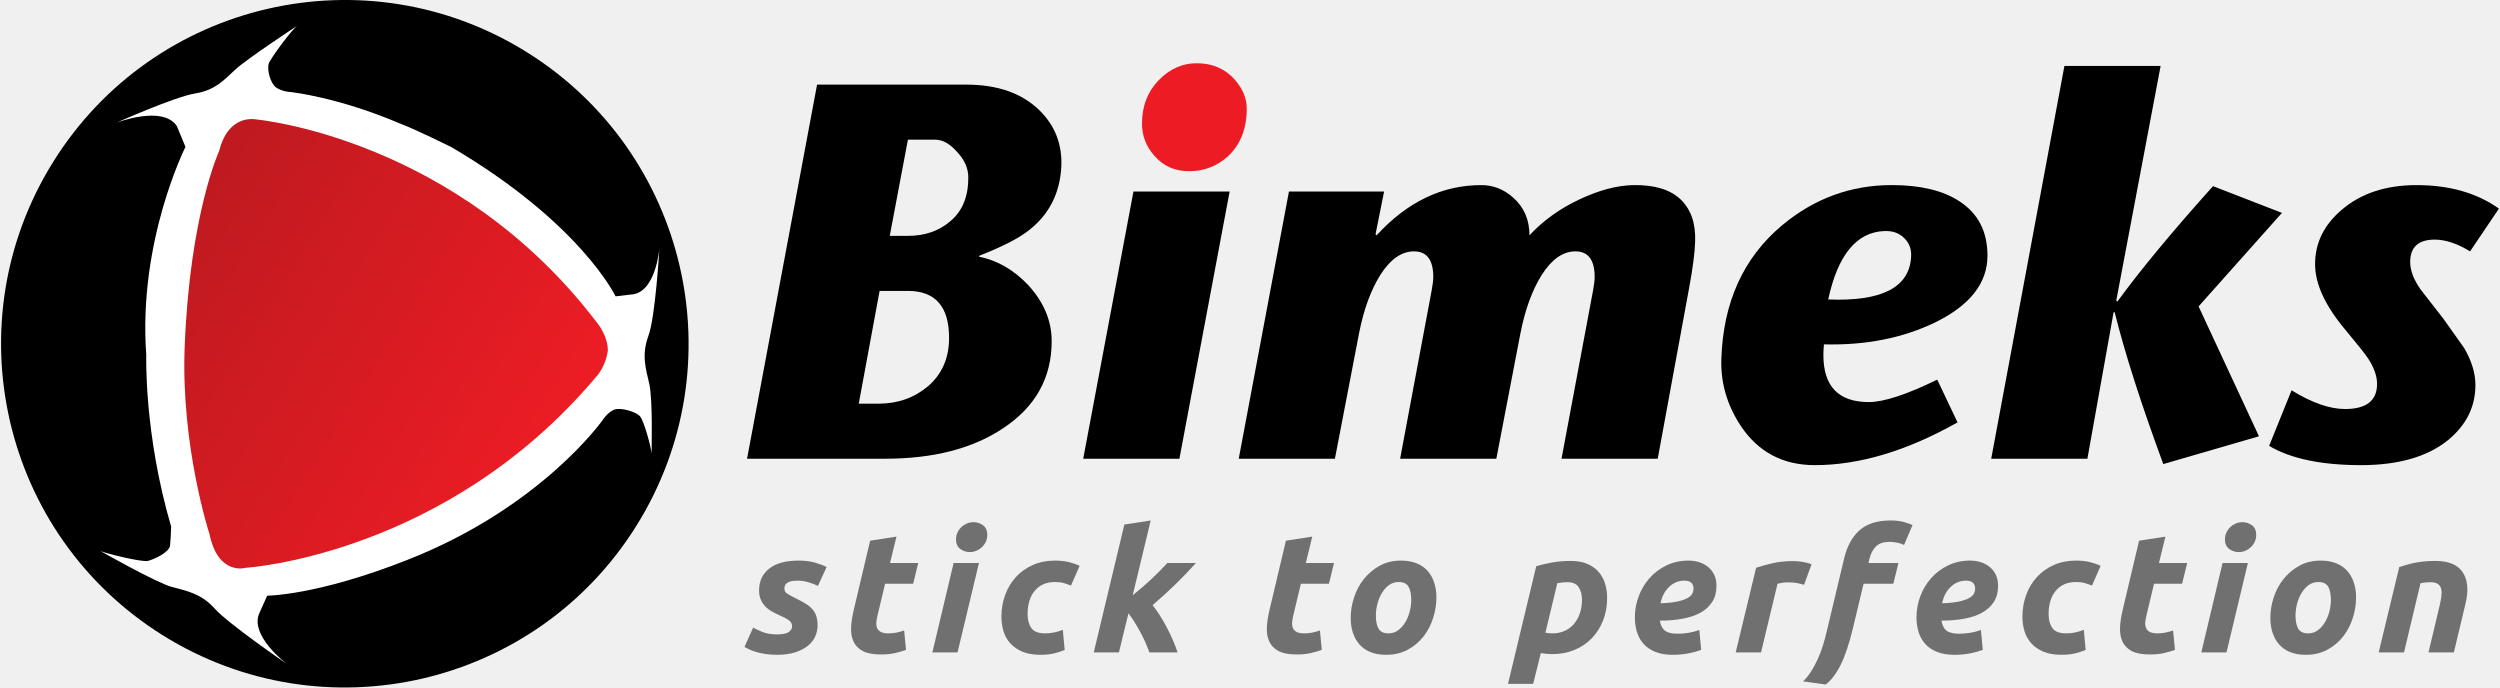
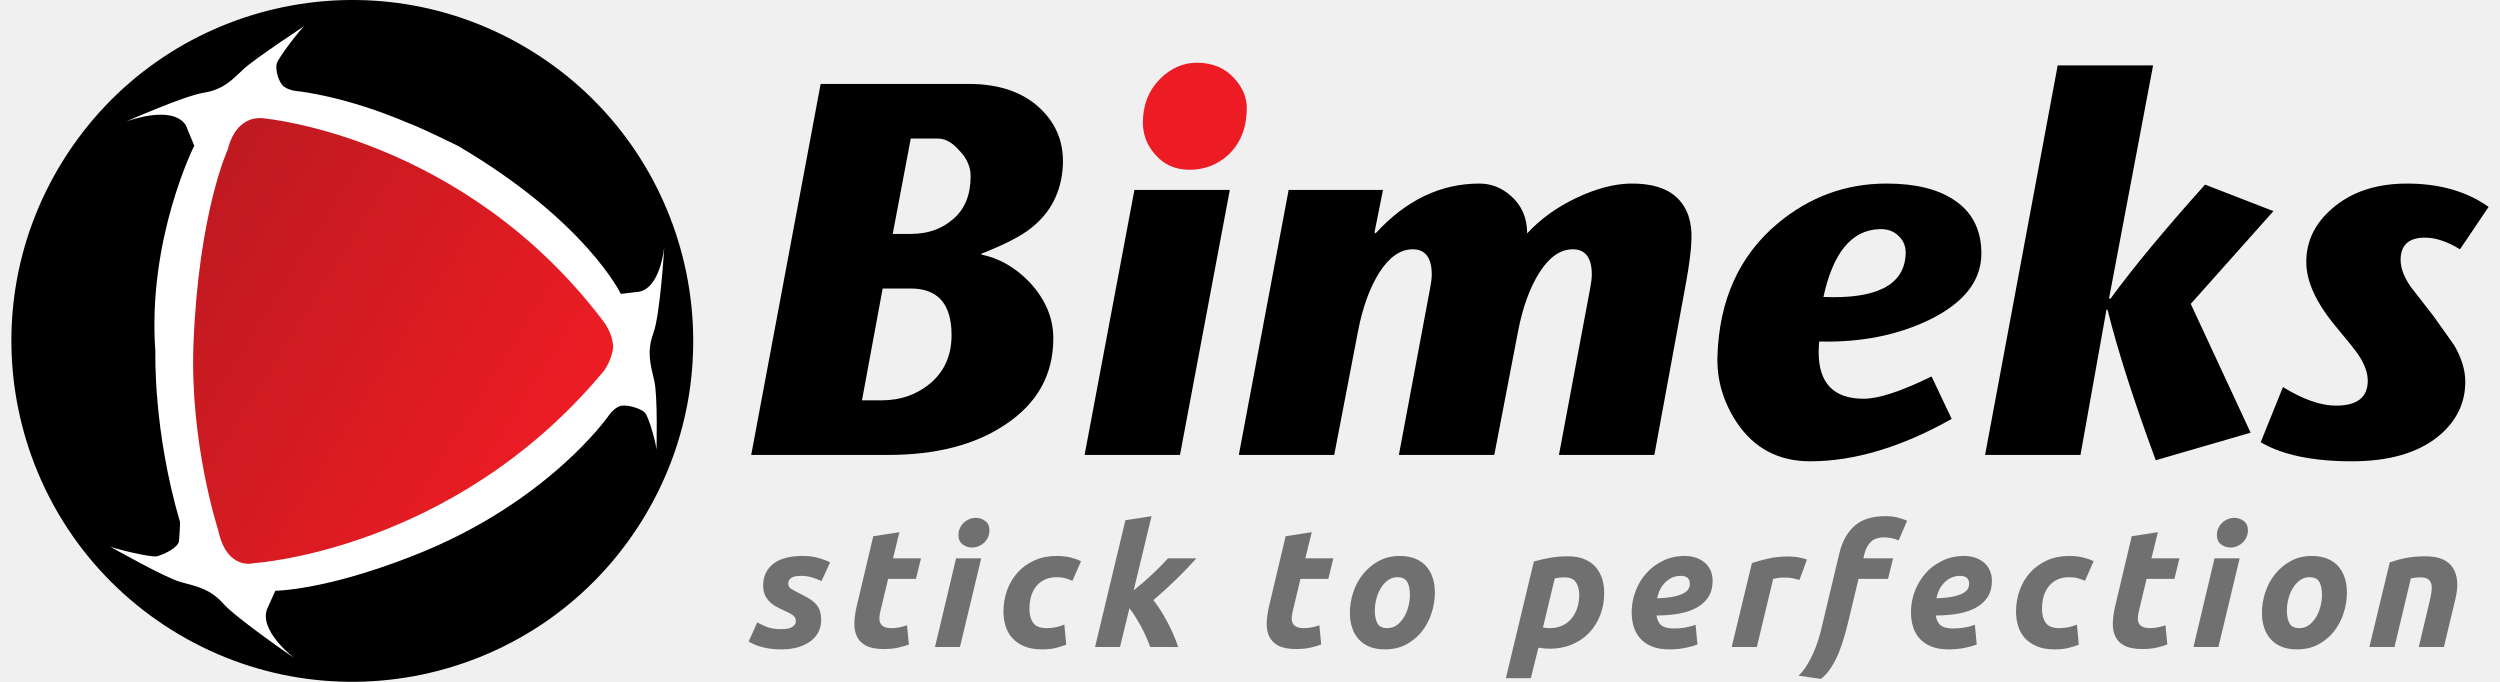
- <svg xmlns="http://www.w3.org/2000/svg" width="120" height="33" viewBox="0 0 172.129 62.753" preserveAspectRatio="xMidYMid" version="1.1" id="svg1">
+ <svg xmlns="http://www.w3.org/2000/svg" width="121" height="33" viewBox="0 0 172.129 62.753" preserveAspectRatio="xMidYMid" version="1.1" id="svg1">
  <defs id="defs1">
    <clipPath clipPathUnits="userSpaceOnUse" id="clipPath2">
      <path d="M 0,841.89 H 1190.551 V 0 H 0 Z" transform="translate(-291.8413,-488.7695)" id="path2" />
    </clipPath>
    <clipPath clipPathUnits="userSpaceOnUse" id="clipPath4">
      <path d="M 0,841.89 H 1190.551 V 0 H 0 Z" transform="translate(-294.0308,-516.8604)" id="path4" />
    </clipPath>
    <linearGradient x1="0" y1="0" x2="1" y2="0" gradientUnits="userSpaceOnUse" gradientTransform="matrix(97.21935,-60.74925,60.74925,97.21935,295.6367,598.2212)" spreadMethod="pad" id="linearGradient5">
      <stop style="stop-opacity:1;stop-color:#be1a20" offset="0" id="stop4" />
      <stop style="stop-opacity:1;stop-color:#ed1c24" offset="1" id="stop5" />
    </linearGradient>
    <clipPath clipPathUnits="userSpaceOnUse" id="clipPath7">
      <path d="M 0,841.89 H 1190.551 V 0 H 0 Z" transform="translate(-484.6577,-616.9912)" id="path7" />
    </clipPath>
    <clipPath clipPathUnits="userSpaceOnUse" id="clipPath9">
      <path d="M 0,841.89 H 1190.551 V 0 H 0 Z" transform="translate(-557.3882,-608.8359)" id="path9" />
    </clipPath>
    <clipPath clipPathUnits="userSpaceOnUse" id="clipPath11">
      <path d="M 0,841.89 H 1190.551 V 0 H 0 Z" transform="translate(-543.0112,-603.5811)" id="path11" />
    </clipPath>
    <clipPath clipPathUnits="userSpaceOnUse" id="clipPath13">
      <path d="M 0,841.89 H 1190.551 V 0 H 0 Z" transform="translate(-607.8613,-603.5811)" id="path13" />
    </clipPath>
    <clipPath clipPathUnits="userSpaceOnUse" id="clipPath15">
      <path d="M 0,841.89 H 1190.551 V 0 H 0 Z" transform="translate(-737.291,-593.3477)" id="path15" />
    </clipPath>
    <clipPath clipPathUnits="userSpaceOnUse" id="clipPath17">
      <path d="M 0,841.89 H 1190.551 V 0 H 0 Z" transform="translate(-764.9453,-534.4395)" id="path17" />
    </clipPath>
    <clipPath clipPathUnits="userSpaceOnUse" id="clipPath19">
      <path d="M 0,841.89 H 1190.551 V 0 H 0 Z" transform="translate(-896.3106,-599.1543)" id="path19" />
    </clipPath>
    <clipPath clipPathUnits="userSpaceOnUse" id="clipPath21">
      <path d="M 0,841.89 H 1190.551 V 0 H 0 Z" transform="translate(-450.7686,-488.9883)" id="path21" />
    </clipPath>
    <clipPath clipPathUnits="userSpaceOnUse" id="clipPath23">
      <path d="M 0,841.89 H 1190.551 V 0 H 0 Z" transform="translate(-474.8799,-513.2324)" id="path23" />
    </clipPath>
    <clipPath clipPathUnits="userSpaceOnUse" id="clipPath25">
      <path d="M 0,841.89 H 1190.551 V 0 H 0 Z" transform="translate(-500.6631,-510.2842)" id="path25" />
    </clipPath>
    <clipPath clipPathUnits="userSpaceOnUse" id="clipPath27">
      <path d="M 0,841.89 H 1190.551 V 0 H 0 Z" transform="translate(-508.8467,-493.5645)" id="path27" />
    </clipPath>
    <clipPath clipPathUnits="userSpaceOnUse" id="clipPath29">
      <path d="M 0,841.89 H 1190.551 V 0 H 0 Z" transform="translate(-542.8145,-499.1084)" id="path29" />
    </clipPath>
    <clipPath clipPathUnits="userSpaceOnUse" id="clipPath31">
      <path d="M 0,841.89 H 1190.551 V 0 H 0 Z" transform="translate(-582.4575,-513.2324)" id="path31" />
    </clipPath>
    <clipPath clipPathUnits="userSpaceOnUse" id="clipPath33">
      <path d="M 0,841.89 H 1190.551 V 0 H 0 Z" transform="translate(-611.6289,-502.54)" id="path33" />
    </clipPath>
    <clipPath clipPathUnits="userSpaceOnUse" id="clipPath35">
      <path d="M 0,841.89 H 1190.551 V 0 H 0 Z" transform="translate(-649.5996,-489.4277)" id="path35" />
    </clipPath>
    <clipPath clipPathUnits="userSpaceOnUse" id="clipPath37">
      <path d="M 0,841.89 H 1190.551 V 0 H 0 Z" transform="translate(-685.5469,-502.8926)" id="path37" />
    </clipPath>
    <clipPath clipPathUnits="userSpaceOnUse" id="clipPath39">
      <path d="M 0,841.89 H 1190.551 V 0 H 0 Z" transform="translate(-716.5225,-501.8359)" id="path39" />
    </clipPath>
    <clipPath clipPathUnits="userSpaceOnUse" id="clipPath41">
      <path d="M 0,841.89 H 1190.551 V 0 H 0 Z" transform="translate(-738.9189,-518.4678)" id="path41" />
    </clipPath>
    <clipPath clipPathUnits="userSpaceOnUse" id="clipPath43">
      <path d="M 0,841.89 H 1190.551 V 0 H 0 Z" transform="translate(-758.4111,-502.8926)" id="path43" />
    </clipPath>
    <clipPath clipPathUnits="userSpaceOnUse" id="clipPath45">
      <path d="M 0,841.89 H 1190.551 V 0 H 0 Z" transform="translate(-773.0195,-493.5645)" id="path45" />
    </clipPath>
    <clipPath clipPathUnits="userSpaceOnUse" id="clipPath47">
      <path d="M 0,841.89 H 1190.551 V 0 H 0 Z" transform="translate(-803.2032,-513.2324)" id="path47" />
    </clipPath>
    <clipPath clipPathUnits="userSpaceOnUse" id="clipPath49">
      <path d="M 0,841.89 H 1190.551 V 0 H 0 Z" transform="translate(-828.9864,-510.2842)" id="path49" />
    </clipPath>
    <clipPath clipPathUnits="userSpaceOnUse" id="clipPath51">
      <path d="M 0,841.89 H 1190.551 V 0 H 0 Z" transform="translate(-849.5781,-502.54)" id="path51" />
    </clipPath>
    <clipPath clipPathUnits="userSpaceOnUse" id="clipPath53">
      <path d="M 0,841.89 H 1190.551 V 0 H 0 Z" transform="translate(-870.5226,-506.4121)" id="path53" />
    </clipPath>
  </defs>
  <g id="layer1" transform="translate(-24.21399,-87.34679)">
    <g id="g1" transform="matrix(0.2645833,0,0,0.2645833,-91.92151,20.75639)">
      <path id="path1" d="M 0,0 C -41.655,26.029 -54.324,80.892 -28.298,122.544 -2.274,164.193 52.593,176.862 94.248,150.838 135.902,124.811 148.571,69.95 122.547,28.298 96.521,-13.356 41.655,-26.023 0,0" style="fill:#000000;fill-opacity:1;fill-rule:evenodd;stroke:none" transform="matrix(1.333333,0,0,-1.333333,389.1217,470.8273)" clip-path="url(#clipPath2)" />
      <path id="path3" d="m 0,0 c 0,0 -0.108,-3.021 -0.284,-4.855 -0.177,-1.828 -4.234,-3.629 -5.743,-4.005 -1.51,-0.379 -10.952,1.931 -12.313,2.576 0,0 14.496,-8.231 18.526,-9.312 4.031,-1.077 7.616,-1.726 11.11,-5.639 3.494,-3.912 18.58,-14.249 18.58,-14.249 0,0 -9.93,7.488 -6.95,13.361 l 1.928,4.269 c 0,0 12.757,0.005 36.02,9.164 34.836,13.594 50.771,36.283 50.771,36.283 0,0 1.226,1.961 2.925,2.661 1.7,0.703 5.678,-0.518 6.722,-1.674 1.043,-1.159 2.931,-8.156 3,-9.658 0,0 0.365,13.914 -0.577,17.981 -0.938,4.064 -2.048,7.535 -0.236,12.456 1.815,4.921 2.849,22.665 2.849,22.665 0,0 -0.938,-11.854 -7.522,-11.975 l -3.818,-0.455 c 0,0 -9.037,18.966 -42.509,38.622 0,0 -8.968,4.458 -13.049,5.998 -16.365,6.99 -28.47,8.23 -28.47,8.23 0,0 -2.316,0.102 -3.83,1.209 -1.517,1.109 -2.329,4.624 -1.914,6.067 0.415,1.44 6.2,9.131 7.437,9.908 0,0 -13.155,-8.642 -16.092,-11.386 -2.933,-2.747 -5.27,-5.352 -10.415,-6.168 -5.146,-0.816 -20.32,-7.56 -20.32,-7.56 0,0 11.988,4.658 15.648,-0.876 l 2.225,-5.382 c 0,0 -12.311,-24.409 -10.142,-53.846 0,0 -0.635,-20.318 6.443,-44.41" style="fill:#ffffff;fill-opacity:1;fill-rule:evenodd;stroke:none" transform="matrix(1.333333,0,0,-1.333333,392.0411,433.3728)" clip-path="url(#clipPath4)" />
      <path id="path5" d="m 306.439,614.05 c 0,0 -7.564,-16.314 -8.915,-50.613 v 0 c -1.014,-25.798 6.424,-48.504 6.424,-48.504 v 0 c 2.254,-10.883 9.4,-8.713 9.4,-8.713 v 0 c 0,0 51.68,3.183 90.594,49.356 v 0 c 0,0 2.486,2.501 3.08,6.885 v 0 c -0.056,3.818 -2.609,6.907 -2.609,6.907 v 0 c -36.442,48.145 -88.256,52.846 -88.256,52.846 v 0 c 0,0 -0.492,0.118 -1.263,0.118 v 0 c -2.193,0 -6.632,-0.955 -8.455,-8.282" style="fill:url(#linearGradient5);stroke:none" transform="matrix(1.333333,0,0,-1.333333,0,1122.52)" />
      <path id="path6" d="M 0,0 -4.702,-24.889 H 0 c 4.424,0 8.113,1.289 11.061,3.871 3.043,2.581 4.564,6.315 4.564,11.202 0,2.395 -0.967,4.609 -2.904,6.637 C 10.878,-1.06 8.989,0 7.051,0 Z m -5.946,-82.552 h -35.678 l 18.115,96.797 h 38.58 c 8.113,0 14.429,-2.214 18.945,-6.639 4.056,-3.963 5.947,-8.849 5.669,-14.658 -0.37,-6.818 -3.136,-12.261 -8.296,-16.315 -2.487,-2.029 -6.777,-4.242 -12.861,-6.639 l -0.137,-0.276 c 4.699,-0.921 8.943,-3.366 12.718,-7.327 4.061,-4.425 6.086,-9.266 6.086,-14.523 0,-9.494 -4.193,-17.005 -12.583,-22.539 -7.838,-5.253 -18.02,-7.881 -30.558,-7.881 m -1.384,43.42 -5.394,-29.176 h 5.119 c 4.98,0 9.262,1.522 12.86,4.56 3.595,3.135 5.393,7.284 5.393,12.45 0,8.109 -3.55,12.166 -10.648,12.166 z" style="fill:#000000;fill-opacity:1;fill-rule:evenodd;stroke:none" transform="matrix(1.333333,0,0,-1.333333,646.2103,299.8651)" clip-path="url(#clipPath7)" />
      <path id="path8" d="m 0,0 c -3.686,0 -6.682,1.334 -8.985,4.008 -2.121,2.395 -3.182,5.164 -3.182,8.299 0,4.515 1.429,8.25 4.286,11.2 2.858,2.949 6.133,4.423 9.819,4.423 4.056,0 7.327,-1.382 9.819,-4.147 2.12,-2.397 3.181,-4.93 3.181,-7.605 0,-5.164 -1.615,-9.264 -4.841,-12.309 C 7.236,1.29 3.875,0 0,0" style="fill:#ed1c24;fill-opacity:1;fill-rule:evenodd;stroke:none" transform="matrix(1.333333,0,0,-1.333333,743.1843,310.7388)" clip-path="url(#clipPath9)" />
      <path id="path10" d="M 0,0 H 24.888 L 11.89,-69.142 h -24.889 z" style="fill:#000000;fill-opacity:1;fill-rule:evenodd;stroke:none" transform="matrix(1.333333,0,0,-1.333333,724.0149,317.7452)" clip-path="url(#clipPath11)" />
      <path id="path12" d="m 0,0 -2.213,-11.063 0.277,-0.276 c 7.928,8.662 16.959,12.995 27.104,12.995 3.041,0 5.762,-1.057 8.16,-3.178 2.858,-2.491 4.283,-5.761 4.283,-9.817 3.502,3.778 7.789,6.869 12.862,9.263 5.068,2.396 9.724,3.641 13.965,3.732 5.535,0.094 9.634,-1.149 12.308,-3.732 2.67,-2.581 3.918,-6.224 3.731,-10.922 -0.092,-2.857 -0.598,-6.777 -1.518,-11.755 l -8.16,-44.389 H 45.906 l 8.162,43.556 c 0.276,1.478 0.412,2.629 0.412,3.461 0,4.424 -1.658,6.637 -4.978,6.637 -3.225,0 -6.127,-2.031 -8.709,-6.084 -2.488,-3.964 -4.334,-9.035 -5.533,-15.212 L 29.039,-69.142 H 4.146 l 8.161,43.556 c 0.277,1.478 0.418,2.629 0.418,3.461 0,4.424 -1.664,6.637 -4.981,6.637 -3.226,0 -6.127,-2.031 -8.711,-6.084 -2.488,-3.964 -4.334,-9.035 -5.531,-15.212 l -6.226,-32.358 H -37.611 L -24.616,0 Z" style="fill:#000000;fill-opacity:1;fill-rule:evenodd;stroke:none" transform="matrix(1.333333,0,0,-1.333333,810.4817,317.7452)" clip-path="url(#clipPath13)" />
      <path id="path14" d="m 0,0 c -7.193,-0.276 -12.031,-6.176 -14.52,-17.699 13.737,-0.554 20.881,3.04 21.43,10.784 0.188,2.029 -0.365,3.689 -1.656,4.978 C 3.963,-0.555 2.211,0.092 0,0 m 13.689,-38.44 5.252,-11.064 c -13.089,-7.377 -25.396,-11.063 -36.918,-11.063 -8.296,0 -14.707,3.411 -19.222,10.234 -3.504,5.348 -5.158,11.062 -4.975,17.145 0.459,14.751 5.713,26.319 15.76,34.71 8.297,6.916 17.748,10.371 28.348,10.371 7.373,0 13.185,-1.384 17.425,-4.149 4.883,-3.135 7.327,-7.837 7.327,-14.104 0,-7.1 -4.518,-12.862 -13.549,-17.285 -8.389,-4.056 -17.979,-5.949 -28.766,-5.672 -0.092,-1.106 -0.139,-2.029 -0.139,-2.765 0,-8.11 3.918,-12.168 11.758,-12.168 3.871,0 9.77,1.937 17.699,5.81" style="fill:#000000;fill-opacity:1;fill-rule:evenodd;stroke:none" transform="matrix(1.333333,0,0,-1.333333,983.0547,331.3897)" clip-path="url(#clipPath15)" />
      <path id="path16" d="M 0,0 18.943,101.634 H 43.834 L 32.357,40.932 32.635,40.655 c 5.992,8.204 14.238,18.16 24.75,29.867 L 75.223,63.608 53.656,39.411 69.275,5.809 44.523,-1.379 C 38.807,14.105 34.615,27.193 31.943,37.889 H 31.664 L 24.887,0 Z" style="fill:#000000;fill-opacity:1;fill-rule:evenodd;stroke:none" transform="matrix(1.333333,0,0,-1.333333,1019.927,409.934)" clip-path="url(#clipPath17)" />
      <path id="path18" d="m 0,0 -7.465,-11.062 c -3.322,2.029 -6.363,3.041 -9.131,3.041 -4.238,0 -6.361,-1.934 -6.361,-5.805 0,-2.216 0.926,-4.611 2.766,-7.192 1.939,-2.49 3.875,-4.978 5.812,-7.465 3.592,-5.074 5.395,-7.609 5.395,-7.609 1.931,-3.318 2.9,-6.497 2.9,-9.541 0,-5.622 -2.35,-10.37 -7.055,-14.239 -5.343,-4.334 -12.859,-6.502 -22.537,-6.502 -10.23,0 -18.162,1.659 -23.783,4.978 l 5.807,14.382 c 5.256,-3.227 9.863,-4.84 13.826,-4.84 5.533,0 8.299,2.166 8.299,6.5 0,2.029 -0.786,4.239 -2.356,6.635 -0.732,1.107 -2.715,3.595 -5.943,7.47 -5.162,6.173 -7.742,11.799 -7.742,16.868 0,5.441 2.259,10.096 6.775,13.969 4.977,4.33 11.479,6.495 19.5,6.495 C -12.814,6.083 -5.717,4.059 0,0" style="fill:#000000;fill-opacity:1;fill-rule:evenodd;stroke:none" transform="matrix(1.333333,0,0,-1.333333,1195.081,323.6476)" clip-path="url(#clipPath19)" />
      <path id="path20" d="M 0,0 C 1.496,0 2.522,0.212 3.08,0.638 3.637,1.063 3.916,1.524 3.916,2.024 3.916,2.347 3.864,2.625 3.762,2.86 3.659,3.095 3.49,3.314 3.256,3.52 3.021,3.725 2.698,3.938 2.288,4.158 1.877,4.378 1.349,4.635 0.704,4.928 -0.03,5.25 -0.719,5.595 -1.364,5.962 c -0.646,0.366 -1.21,0.807 -1.694,1.32 -0.484,0.513 -0.865,1.1 -1.144,1.76 -0.279,0.66 -0.418,1.444 -0.418,2.354 0,2.375 0.872,4.252 2.618,5.632 1.745,1.378 4.29,2.068 7.634,2.068 1.584,0 2.992,-0.176 4.224,-0.528 1.232,-0.352 2.229,-0.734 2.992,-1.144 L 10.604,12.54 c -0.616,0.322 -1.408,0.63 -2.376,0.924 -0.968,0.293 -1.921,0.44 -2.86,0.44 -0.411,0 -0.814,-0.022 -1.21,-0.066 C 3.762,13.794 3.395,13.698 3.058,13.552 2.72,13.405 2.449,13.2 2.244,12.936 2.039,12.672 1.936,12.32 1.936,11.88 1.936,11.293 2.163,10.853 2.618,10.56 3.072,10.267 3.71,9.914 4.532,9.504 5.676,8.946 6.629,8.433 7.392,7.964 8.154,7.494 8.763,6.996 9.218,6.468 9.672,5.939 10.002,5.338 10.208,4.664 10.413,3.989 10.516,3.197 10.516,2.288 10.516,1.349 10.318,0.425 9.922,-0.484 9.526,-1.394 8.902,-2.2 8.052,-2.904 7.201,-3.608 6.116,-4.18 4.796,-4.62 3.476,-5.061 1.892,-5.28 0.044,-5.28 c -1.144,0 -2.178,0.074 -3.102,0.219 -0.924,0.148 -1.738,0.331 -2.442,0.551 -0.704,0.22 -1.298,0.447 -1.782,0.682 -0.484,0.234 -0.858,0.425 -1.122,0.572 L -6.16,1.76 C -5.662,1.467 -4.884,1.1 -3.828,0.66 -2.772,0.22 -1.496,0 0,0" style="fill:#707070;fill-opacity:1;fill-rule:nonzero;stroke:none" transform="matrix(1.333333,0,0,-1.333333,601.0248,470.5356)" clip-path="url(#clipPath21)" />
      <path id="path22" d="M 0,0 6.82,1.056 5.148,-5.765 h 7.304 l -1.32,-5.367 h -7.26 l -1.936,-8.097 c -0.176,-0.674 -0.286,-1.305 -0.33,-1.891 -0.044,-0.587 0.029,-1.093 0.22,-1.519 0.191,-0.424 0.52,-0.755 0.99,-0.989 0.469,-0.235 1.114,-0.352 1.936,-0.352 0.704,0 1.386,0.066 2.046,0.198 0.66,0.132 1.327,0.314 2.002,0.55 l 0.484,-5.016 c -0.88,-0.323 -1.834,-0.602 -2.86,-0.836 -1.027,-0.234 -2.244,-0.353 -3.652,-0.353 -2.024,0 -3.594,0.302 -4.708,0.903 -1.115,0.6 -1.907,1.423 -2.376,2.464 -0.47,1.041 -0.675,2.236 -0.616,3.586 0.058,1.348 0.264,2.772 0.616,4.268 z" style="fill:#707070;fill-opacity:1;fill-rule:nonzero;stroke:none" transform="matrix(1.333333,0,0,-1.333333,633.1732,438.2101)" clip-path="url(#clipPath23)" />
      <path id="path24" d="m 0,0 c -0.909,0 -1.731,0.271 -2.464,0.814 -0.733,0.542 -1.1,1.371 -1.1,2.486 0,0.616 0.125,1.195 0.374,1.738 0.249,0.542 0.579,1.012 0.99,1.408 0.41,0.396 0.887,0.711 1.43,0.946 0.542,0.235 1.122,0.352 1.738,0.352 0.909,0 1.731,-0.271 2.464,-0.814 0.733,-0.543 1.1,-1.371 1.1,-2.486 C 4.532,3.828 4.407,3.248 4.158,2.706 3.909,2.163 3.579,1.694 3.168,1.298 2.757,0.902 2.281,0.587 1.738,0.352 1.195,0.117 0.616,0 0,0 M -3.168,-25.96 H -9.68 l 5.5,23.144 h 6.556 z" style="fill:#707070;fill-opacity:1;fill-rule:nonzero;stroke:none" transform="matrix(1.333333,0,0,-1.333333,667.5508,442.1411)" clip-path="url(#clipPath25)" />
      <path id="path26" d="m 0,0 c 0,1.994 0.323,3.872 0.968,5.632 0.645,1.76 1.569,3.3 2.772,4.62 1.202,1.319 2.662,2.36 4.378,3.124 1.716,0.763 3.63,1.144 5.742,1.144 1.32,0 2.5,-0.125 3.542,-0.374 1.041,-0.25 1.987,-0.58 2.838,-0.99 L 17.996,8.052 C 17.409,8.286 16.8,8.499 16.17,8.689 15.539,8.88 14.769,8.976 13.86,8.976 11.66,8.976 9.929,8.234 8.668,6.754 7.407,5.272 6.776,3.256 6.776,0.704 c 0,-1.496 0.323,-2.706 0.968,-3.63 0.645,-0.925 1.833,-1.387 3.564,-1.387 0.851,0 1.672,0.088 2.464,0.265 0.792,0.176 1.496,0.396 2.112,0.659 l 0.484,-5.235 c -0.822,-0.323 -1.723,-0.609 -2.706,-0.858 -0.983,-0.249 -2.178,-0.374 -3.586,-0.374 -1.819,0 -3.359,0.264 -4.62,0.792 C 4.194,-8.536 3.153,-7.825 2.332,-6.931 1.511,-6.036 0.917,-4.987 0.55,-3.784 0.183,-2.582 0,-1.32 0,0" style="fill:#707070;fill-opacity:1;fill-rule:nonzero;stroke:none" transform="matrix(1.333333,0,0,-1.333333,678.4623,464.434)" clip-path="url(#clipPath27)" />
      <path id="path28" d="m 0,0 c 1.76,1.408 3.417,2.845 4.972,4.312 1.555,1.466 2.889,2.816 4.004,4.047 h 7.392 C 14.725,6.541 13.017,4.759 11.242,3.014 9.467,1.269 7.436,-0.587 5.148,-2.552 c 0.616,-0.763 1.239,-1.643 1.87,-2.64 0.63,-0.997 1.232,-2.039 1.804,-3.124 0.572,-1.085 1.1,-2.186 1.584,-3.3 0.484,-1.115 0.887,-2.171 1.21,-3.168 H 4.312 c -0.264,0.763 -0.594,1.598 -0.99,2.508 -0.396,0.909 -0.836,1.811 -1.32,2.706 -0.484,0.894 -0.99,1.766 -1.518,2.618 -0.528,0.85 -1.056,1.613 -1.584,2.288 l -2.464,-10.12 h -6.512 l 7.92,33.088 6.82,1.055 z" style="fill:#707070;fill-opacity:1;fill-rule:nonzero;stroke:none" transform="matrix(1.333333,0,0,-1.333333,723.7527,457.0421)" clip-path="url(#clipPath29)" />
      <path id="path30" d="M 0,0 6.82,1.056 5.148,-5.765 h 7.304 l -1.32,-5.367 h -7.26 l -1.936,-8.097 c -0.176,-0.674 -0.286,-1.305 -0.33,-1.891 -0.044,-0.587 0.029,-1.093 0.22,-1.519 0.191,-0.424 0.52,-0.755 0.99,-0.989 0.469,-0.235 1.114,-0.352 1.936,-0.352 0.704,0 1.386,0.066 2.046,0.198 0.66,0.132 1.327,0.314 2.002,0.55 l 0.484,-5.016 c -0.88,-0.323 -1.834,-0.602 -2.86,-0.836 -1.027,-0.234 -2.244,-0.353 -3.652,-0.353 -2.024,0 -3.594,0.302 -4.708,0.903 -1.115,0.6 -1.907,1.423 -2.376,2.464 -0.47,1.041 -0.675,2.236 -0.616,3.586 0.058,1.348 0.264,2.772 0.616,4.268 z" style="fill:#707070;fill-opacity:1;fill-rule:nonzero;stroke:none" transform="matrix(1.333333,0,0,-1.333333,776.61,438.2101)" clip-path="url(#clipPath31)" />
      <path id="path32" d="m 0,0 c -0.969,0 -1.819,-0.279 -2.553,-0.836 -0.732,-0.558 -1.349,-1.262 -1.847,-2.112 -0.499,-0.851 -0.873,-1.781 -1.121,-2.794 -0.25,-1.012 -0.375,-1.973 -0.375,-2.882 0,-1.496 0.234,-2.647 0.705,-3.454 0.468,-0.807 1.319,-1.21 2.55,-1.21 0.969,0 1.819,0.278 2.553,0.836 0.733,0.557 1.349,1.261 1.848,2.112 0.498,0.851 0.873,1.782 1.122,2.794 0.249,1.012 0.374,1.973 0.374,2.882 0,1.496 -0.235,2.647 -0.704,3.454 C 2.082,-0.403 1.232,0 0,0 m -3.256,-18.832 c -1.555,0 -2.904,0.235 -4.049,0.704 -1.143,0.469 -2.09,1.129 -2.838,1.981 -0.748,0.849 -1.312,1.854 -1.693,3.013 -0.382,1.158 -0.572,2.443 -0.572,3.85 0,1.761 0.286,3.52 0.857,5.28 0.572,1.76 1.416,3.344 2.531,4.752 1.114,1.408 2.479,2.559 4.092,3.454 1.613,0.895 3.461,1.342 5.543,1.342 1.526,0 2.867,-0.235 4.028,-0.704 C 5.801,4.371 6.754,3.711 7.502,2.86 8.25,2.009 8.814,1.005 9.195,-0.154 c 0.382,-1.159 0.573,-2.442 0.573,-3.85 0,-1.76 -0.28,-3.519 -0.836,-5.28 -0.557,-1.76 -1.379,-3.344 -2.464,-4.752 -1.085,-1.407 -2.443,-2.56 -4.07,-3.454 -1.628,-0.894 -3.513,-1.342 -5.654,-1.342" style="fill:#707070;fill-opacity:1;fill-rule:nonzero;stroke:none" transform="matrix(1.333333,0,0,-1.333333,815.5052,452.4667)" clip-path="url(#clipPath33)" />
      <path id="path34" d="m 0,0 c 0.498,-0.117 1.114,-0.176 1.848,-0.176 1.144,0 2.184,0.213 3.124,0.639 0.938,0.425 1.738,1.018 2.398,1.781 0.659,0.763 1.173,1.68 1.54,2.75 0.366,1.07 0.55,2.251 0.55,3.542 0,1.261 -0.279,2.332 -0.836,3.212 -0.558,0.881 -1.525,1.32 -2.904,1.32 -0.94,0 -1.82,-0.088 -2.64,-0.263 z m 15.972,9.021 c 0,-2.142 -0.352,-4.1 -1.056,-5.875 C 14.212,1.371 13.236,-0.161 11.989,-1.451 10.742,-2.742 9.247,-3.747 7.502,-4.466 5.756,-5.184 3.856,-5.544 1.804,-5.544 c -0.997,0 -1.995,0.089 -2.992,0.265 l -1.98,-7.964 h -6.513 l 7.305,30.447 c 1.173,0.353 2.515,0.667 4.025,0.946 1.511,0.279 3.147,0.418 4.907,0.418 1.642,0 3.057,-0.249 4.246,-0.748 1.187,-0.499 2.163,-1.18 2.926,-2.046 0.762,-0.865 1.327,-1.878 1.694,-3.036 0.366,-1.159 0.55,-2.397 0.55,-3.717" style="fill:#707070;fill-opacity:1;fill-rule:nonzero;stroke:none" transform="matrix(1.333333,0,0,-1.333333,866.1328,469.9497)" clip-path="url(#clipPath35)" />
      <path id="path36" d="m 0,0 c -1.496,0 -2.81,-0.536 -3.938,-1.606 -1.129,-1.072 -1.87,-2.487 -2.222,-4.247 1.818,0.059 3.285,0.213 4.4,0.462 1.114,0.249 1.98,0.55 2.596,0.903 0.616,0.351 1.026,0.732 1.232,1.143 0.204,0.411 0.308,0.822 0.308,1.233 C 2.376,-0.704 1.584,0 0,0 m -12.804,-9.504 c 0,1.876 0.33,3.695 0.99,5.455 0.66,1.761 1.59,3.322 2.793,4.687 1.204,1.364 2.663,2.464 4.378,3.3 1.717,0.835 3.616,1.253 5.699,1.253 1.026,0 1.98,-0.146 2.86,-0.439 0.88,-0.294 1.649,-0.72 2.31,-1.276 0.66,-0.558 1.172,-1.24 1.54,-2.046 0.367,-0.808 0.549,-1.724 0.549,-2.75 0,-1.644 -0.366,-3.036 -1.099,-4.18 -0.734,-1.145 -1.753,-2.076 -3.058,-2.794 -1.305,-0.72 -2.853,-1.24 -4.642,-1.562 -1.789,-0.324 -3.74,-0.485 -5.852,-0.485 0.205,-1.231 0.652,-2.104 1.342,-2.617 0.688,-0.514 1.782,-0.771 3.278,-0.771 0.939,0 1.892,0.082 2.86,0.243 0.968,0.161 1.877,0.403 2.728,0.725 l 0.483,-5.147 c -0.821,-0.323 -1.869,-0.616 -3.145,-0.88 -1.276,-0.265 -2.662,-0.397 -4.158,-0.397 -1.82,0 -3.352,0.258 -4.598,0.771 -1.247,0.513 -2.26,1.21 -3.036,2.09 -0.777,0.88 -1.342,1.906 -1.694,3.08 -0.352,1.173 -0.528,2.42 -0.528,3.74" style="fill:#707070;fill-opacity:1;fill-rule:nonzero;stroke:none" transform="matrix(1.333333,0,0,-1.333333,914.0625,451.9965)" clip-path="url(#clipPath37)" />
      <path id="path38" d="M 0,0 C -0.587,0.146 -1.166,0.286 -1.737,0.418 -2.31,0.55 -3.153,0.616 -4.268,0.616 -4.679,0.616 -5.133,0.579 -5.632,0.506 -6.131,0.433 -6.541,0.353 -6.863,0.265 l -4.269,-17.777 h -6.556 L -12.407,4.4 c 1.261,0.411 2.676,0.799 4.246,1.166 1.568,0.367 3.336,0.55 5.302,0.55 0.732,0 1.546,-0.066 2.441,-0.198 C 0.477,5.786 1.262,5.573 1.937,5.28 Z" style="fill:#707070;fill-opacity:1;fill-rule:nonzero;stroke:none" transform="matrix(1.333333,0,0,-1.333333,955.3633,453.4055)" clip-path="url(#clipPath39)" />
      <path id="path40" d="m 0,0 c 1.32,0 2.471,-0.139 3.454,-0.418 0.983,-0.278 1.723,-0.535 2.222,-0.77 l -2.2,-5.148 c -0.528,0.265 -1.137,0.462 -1.827,0.595 -0.689,0.132 -1.327,0.197 -1.914,0.197 -1.613,0 -2.808,-0.411 -3.586,-1.231 -0.777,-0.822 -1.312,-1.849 -1.605,-3.08 L -5.72,-11 h 7.743 l -1.319,-5.367 h -7.7 L -9.68,-27.588 c -0.998,-4.194 -2.084,-7.458 -3.257,-9.79 -1.172,-2.332 -2.463,-4.025 -3.872,-5.082 l -5.851,0.836 c 0.763,0.704 1.467,1.57 2.112,2.597 0.645,1.027 1.224,2.111 1.737,3.256 0.514,1.143 0.954,2.309 1.321,3.498 0.366,1.187 0.667,2.294 0.902,3.322 l 4.576,19.183 c 0.733,3.11 2.053,5.515 3.96,7.216 C -6.146,-0.851 -3.462,0 0,0" style="fill:#707070;fill-opacity:1;fill-rule:nonzero;stroke:none" transform="matrix(1.333333,0,0,-1.333333,985.2252,431.2296)" clip-path="url(#clipPath41)" />
      <path id="path42" d="m 0,0 c -1.496,0 -2.81,-0.536 -3.938,-1.606 -1.129,-1.072 -1.87,-2.487 -2.222,-4.247 1.818,0.059 3.285,0.213 4.4,0.462 1.114,0.249 1.98,0.55 2.596,0.903 0.616,0.351 1.026,0.732 1.232,1.143 0.204,0.411 0.308,0.822 0.308,1.233 C 2.376,-0.704 1.584,0 0,0 m -12.804,-9.504 c 0,1.876 0.33,3.695 0.99,5.455 0.66,1.761 1.59,3.322 2.793,4.687 1.204,1.364 2.663,2.464 4.378,3.3 1.717,0.835 3.616,1.253 5.699,1.253 1.026,0 1.98,-0.146 2.86,-0.439 0.88,-0.294 1.649,-0.72 2.31,-1.276 0.66,-0.558 1.172,-1.24 1.54,-2.046 0.367,-0.808 0.549,-1.724 0.549,-2.75 0,-1.644 -0.366,-3.036 -1.099,-4.18 -0.734,-1.145 -1.753,-2.076 -3.058,-2.794 -1.305,-0.72 -2.853,-1.24 -4.642,-1.562 -1.789,-0.324 -3.74,-0.485 -5.852,-0.485 0.205,-1.231 0.652,-2.104 1.342,-2.617 0.688,-0.514 1.782,-0.771 3.278,-0.771 0.939,0 1.892,0.082 2.86,0.243 0.968,0.161 1.877,0.403 2.728,0.725 l 0.483,-5.147 c -0.821,-0.323 -1.869,-0.616 -3.145,-0.88 -1.276,-0.265 -2.662,-0.397 -4.158,-0.397 -1.82,0 -3.352,0.258 -4.598,0.771 -1.247,0.513 -2.26,1.21 -3.036,2.09 -0.777,0.88 -1.342,1.906 -1.694,3.08 -0.352,1.173 -0.528,2.42 -0.528,3.74" style="fill:#707070;fill-opacity:1;fill-rule:nonzero;stroke:none" transform="matrix(1.333333,0,0,-1.333333,1011.215,451.9965)" clip-path="url(#clipPath43)" />
      <path id="path44" d="m 0,0 c 0,1.994 0.322,3.872 0.968,5.632 0.644,1.76 1.568,3.3 2.771,4.62 1.203,1.319 2.662,2.36 4.378,3.124 1.717,0.763 3.631,1.144 5.742,1.144 1.321,0 2.501,-0.125 3.542,-0.374 1.041,-0.25 1.988,-0.58 2.838,-0.99 L 17.996,8.052 C 17.408,8.286 16.8,8.499 16.17,8.689 15.538,8.88 14.769,8.976 13.859,8.976 11.659,8.976 9.929,8.234 8.668,6.754 7.406,5.272 6.775,3.256 6.775,0.704 c 0,-1.496 0.323,-2.706 0.968,-3.63 0.646,-0.925 1.833,-1.387 3.565,-1.387 0.85,0 1.671,0.088 2.463,0.265 0.792,0.176 1.497,0.396 2.113,0.659 l 0.483,-5.235 c -0.821,-0.323 -1.722,-0.609 -2.706,-0.858 -0.982,-0.249 -2.178,-0.374 -3.586,-0.374 -1.818,0 -3.358,0.264 -4.619,0.792 C 4.194,-8.536 3.152,-7.825 2.332,-6.931 1.51,-6.036 0.916,-4.987 0.55,-3.784 0.183,-2.582 0,-1.32 0,0" style="fill:#707070;fill-opacity:1;fill-rule:nonzero;stroke:none" transform="matrix(1.333333,0,0,-1.333333,1030.693,464.434)" clip-path="url(#clipPath45)" />
      <path id="path46" d="M 0,0 6.82,1.056 5.147,-5.765 h 7.305 l -1.32,-5.367 H 3.872 L 1.936,-19.229 C 1.76,-19.903 1.65,-20.534 1.605,-21.12 c -0.043,-0.587 0.03,-1.093 0.221,-1.519 0.191,-0.424 0.521,-0.755 0.99,-0.989 0.469,-0.235 1.115,-0.352 1.936,-0.352 0.704,0 1.386,0.066 2.046,0.198 0.66,0.132 1.327,0.314 2.002,0.55 l 0.484,-5.016 c -0.88,-0.323 -1.834,-0.602 -2.86,-0.836 -1.028,-0.234 -2.244,-0.353 -3.653,-0.353 -2.023,0 -3.592,0.302 -4.708,0.903 -1.114,0.6 -1.906,1.423 -2.376,2.464 -0.468,1.041 -0.674,2.236 -0.615,3.586 0.058,1.348 0.264,2.772 0.615,4.268 z" style="fill:#707070;fill-opacity:1;fill-rule:nonzero;stroke:none" transform="matrix(1.333333,0,0,-1.333333,1070.938,438.2101)" clip-path="url(#clipPath47)" />
      <path id="path48" d="m 0,0 c -0.909,0 -1.73,0.271 -2.464,0.814 -0.733,0.542 -1.099,1.371 -1.099,2.486 0,0.616 0.124,1.195 0.374,1.738 0.249,0.542 0.578,1.012 0.989,1.408 0.411,0.396 0.887,0.711 1.43,0.946 0.542,0.235 1.123,0.352 1.738,0.352 0.909,0 1.73,-0.271 2.465,-0.814 C 4.165,6.387 4.532,5.559 4.532,4.444 4.532,3.828 4.407,3.248 4.158,2.706 3.908,2.163 3.579,1.694 3.168,1.298 2.757,0.902 2.28,0.587 1.738,0.352 1.195,0.117 0.616,0 0,0 M -3.168,-25.96 H -9.68 l 5.5,23.144 h 6.556 z" style="fill:#707070;fill-opacity:1;fill-rule:nonzero;stroke:none" transform="matrix(1.333333,0,0,-1.333333,1105.315,442.1411)" clip-path="url(#clipPath49)" />
      <path id="path50" d="m 0,0 c -0.968,0 -1.818,-0.279 -2.552,-0.836 -0.733,-0.558 -1.349,-1.262 -1.847,-2.112 -0.499,-0.851 -0.873,-1.781 -1.122,-2.794 -0.25,-1.012 -0.375,-1.973 -0.375,-2.882 0,-1.496 0.235,-2.647 0.705,-3.454 0.468,-0.807 1.319,-1.21 2.551,-1.21 0.968,0 1.819,0.278 2.552,0.836 0.734,0.557 1.35,1.261 1.849,2.112 0.498,0.851 0.872,1.782 1.122,2.794 0.248,1.012 0.374,1.973 0.374,2.882 0,1.496 -0.236,2.647 -0.704,3.454 C 2.083,-0.403 1.232,0 0,0 m -3.256,-18.832 c -1.555,0 -2.903,0.235 -4.048,0.704 -1.143,0.469 -2.09,1.129 -2.838,1.981 -0.748,0.849 -1.313,1.854 -1.694,3.013 -0.381,1.158 -0.571,2.443 -0.571,3.85 0,1.761 0.285,3.52 0.857,5.28 0.572,1.76 1.415,3.344 2.53,4.752 1.115,1.408 2.479,2.559 4.092,3.454 1.614,0.895 3.461,1.342 5.544,1.342 1.526,0 2.867,-0.235 4.027,-0.704 C 5.801,4.371 6.754,3.711 7.502,2.86 8.25,2.009 8.814,1.005 9.196,-0.154 c 0.381,-1.159 0.573,-2.442 0.573,-3.85 0,-1.76 -0.28,-3.519 -0.836,-5.28 -0.558,-1.76 -1.379,-3.344 -2.464,-4.752 -1.086,-1.407 -2.443,-2.56 -4.071,-3.454 -1.627,-0.894 -3.512,-1.342 -5.654,-1.342" style="fill:#707070;fill-opacity:1;fill-rule:nonzero;stroke:none" transform="matrix(1.333333,0,0,-1.333333,1132.771,452.4667)" clip-path="url(#clipPath51)" />
      <path id="path52" d="m 0,0 c 0.498,0.146 1.048,0.315 1.649,0.506 0.602,0.19 1.277,0.366 2.025,0.528 0.748,0.161 1.584,0.293 2.508,0.396 0.923,0.102 1.972,0.154 3.146,0.154 3.461,0 5.837,-0.997 7.128,-2.992 1.29,-1.995 1.51,-4.723 0.659,-8.184 L 14.124,-22.088 H 7.567 l 2.905,12.233 c 0.175,0.761 0.314,1.502 0.418,2.221 0.102,0.719 0.094,1.349 -0.022,1.892 -0.118,0.543 -0.389,0.982 -0.814,1.32 C 9.628,-4.085 8.976,-3.916 8.096,-3.916 7.244,-3.916 6.38,-4.004 5.5,-4.18 L 1.231,-22.088 h -6.555 z" style="fill:#707070;fill-opacity:1;fill-rule:nonzero;stroke:none" transform="matrix(1.333333,0,0,-1.333333,1160.697,447.3039)" clip-path="url(#clipPath53)" />
    </g>
  </g>
</svg>
